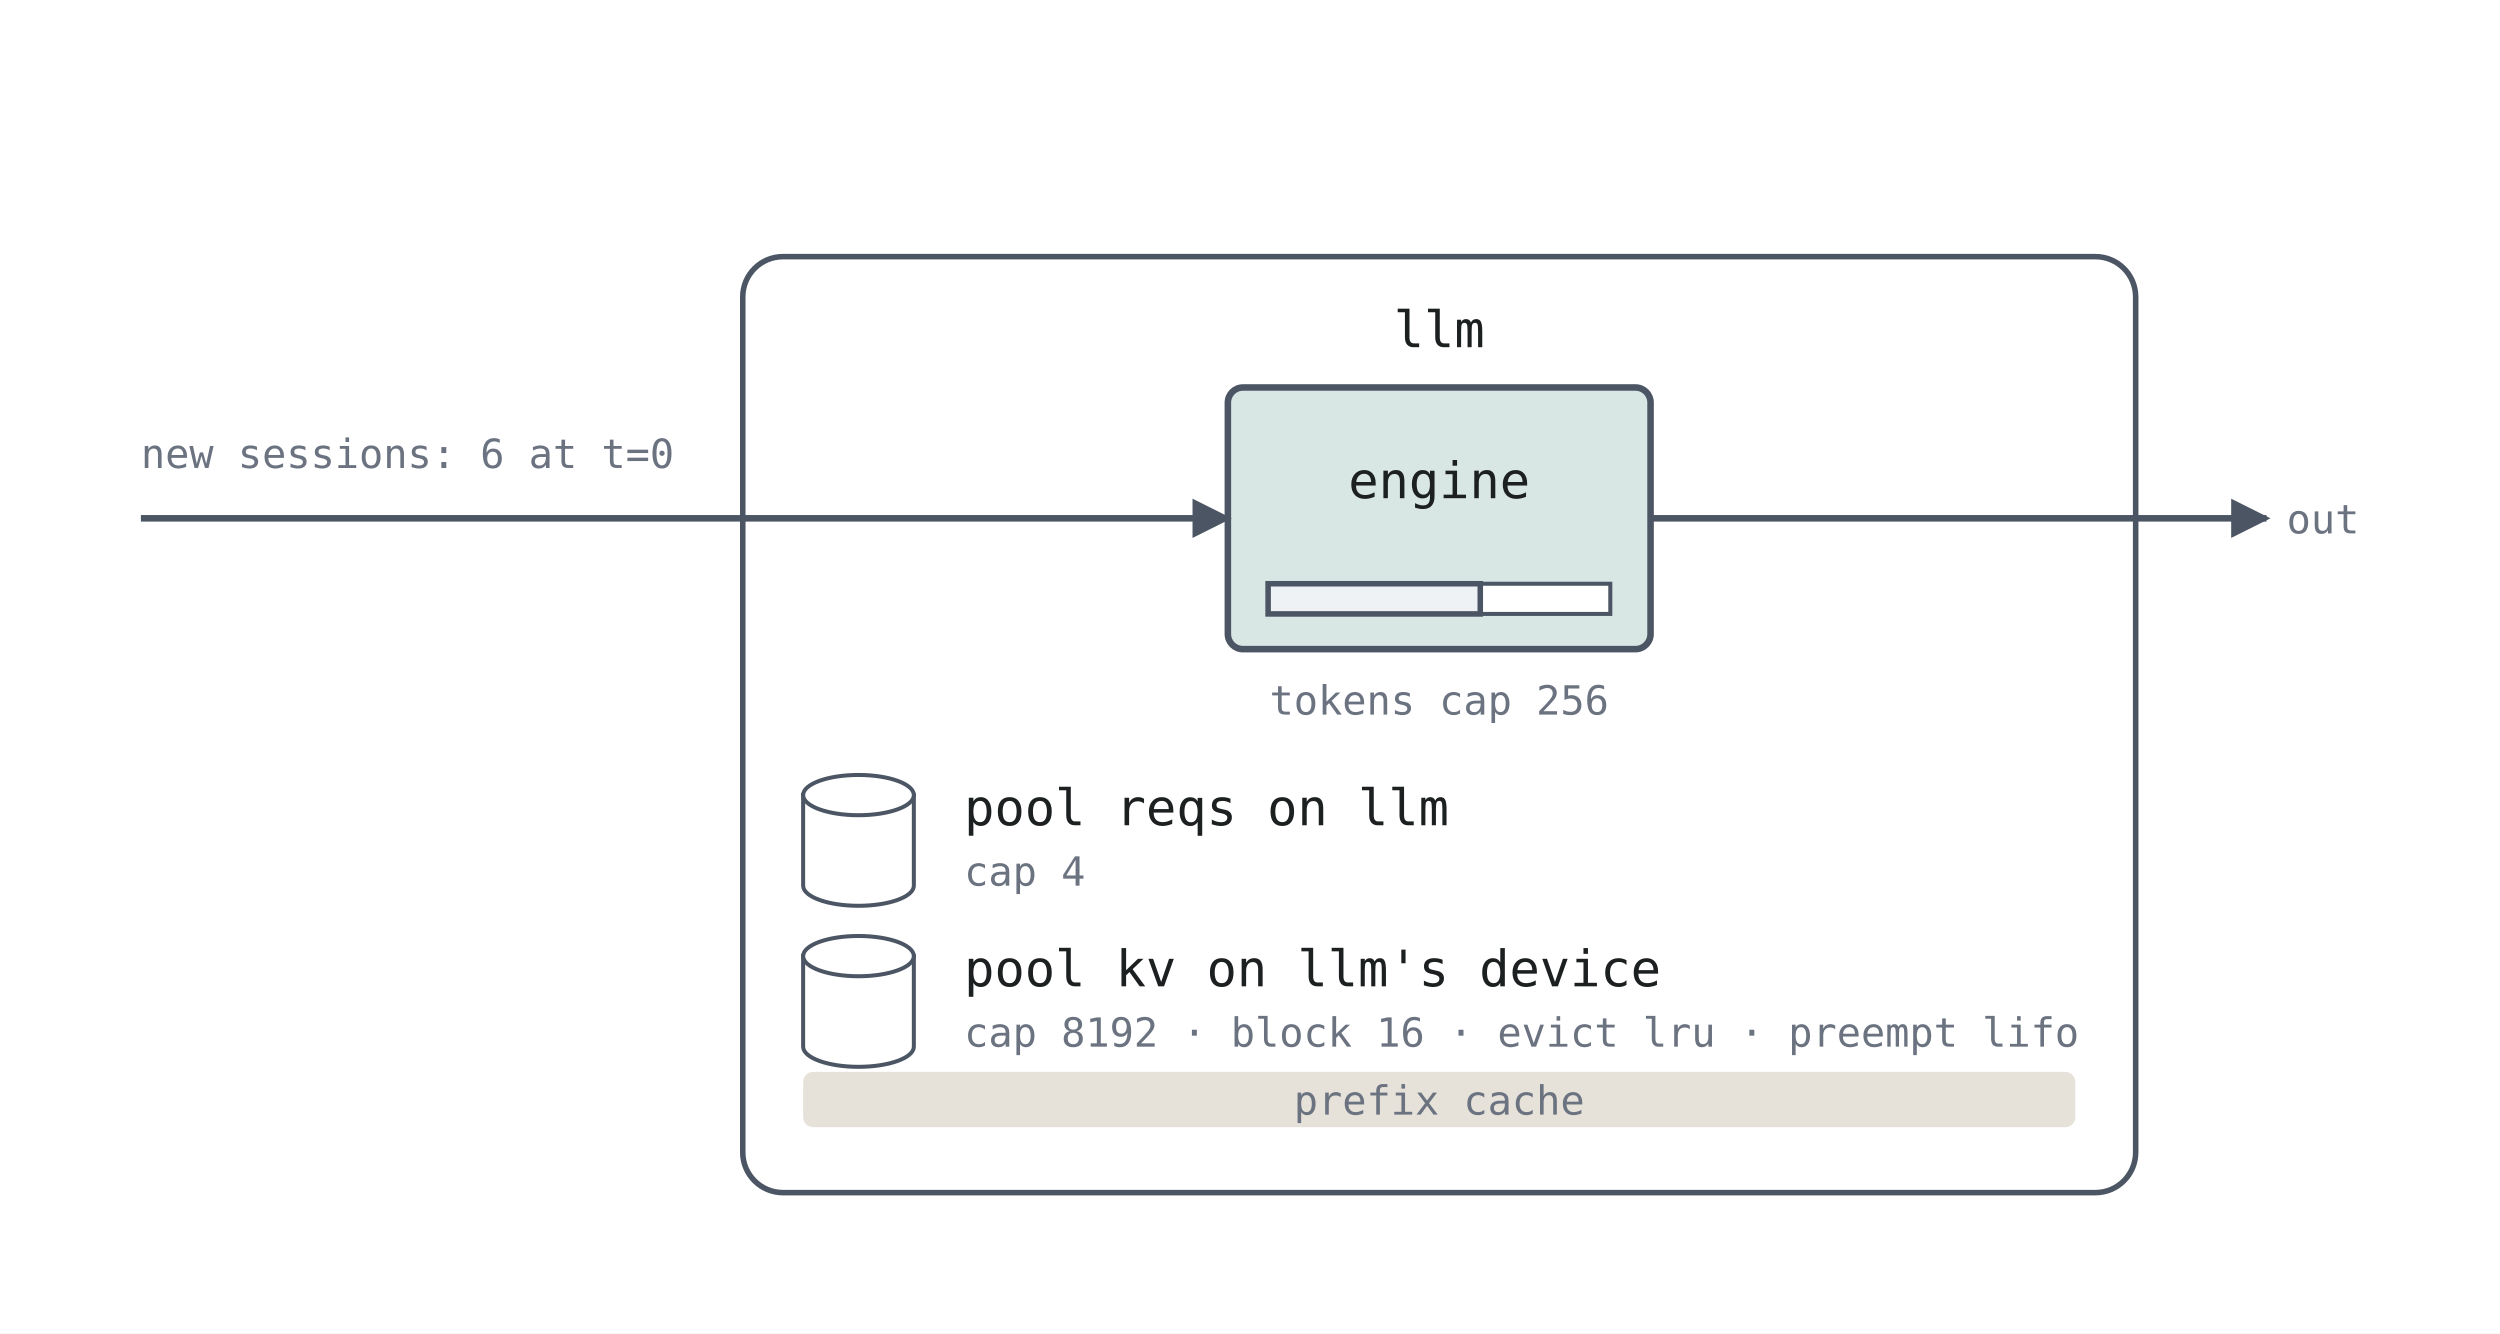
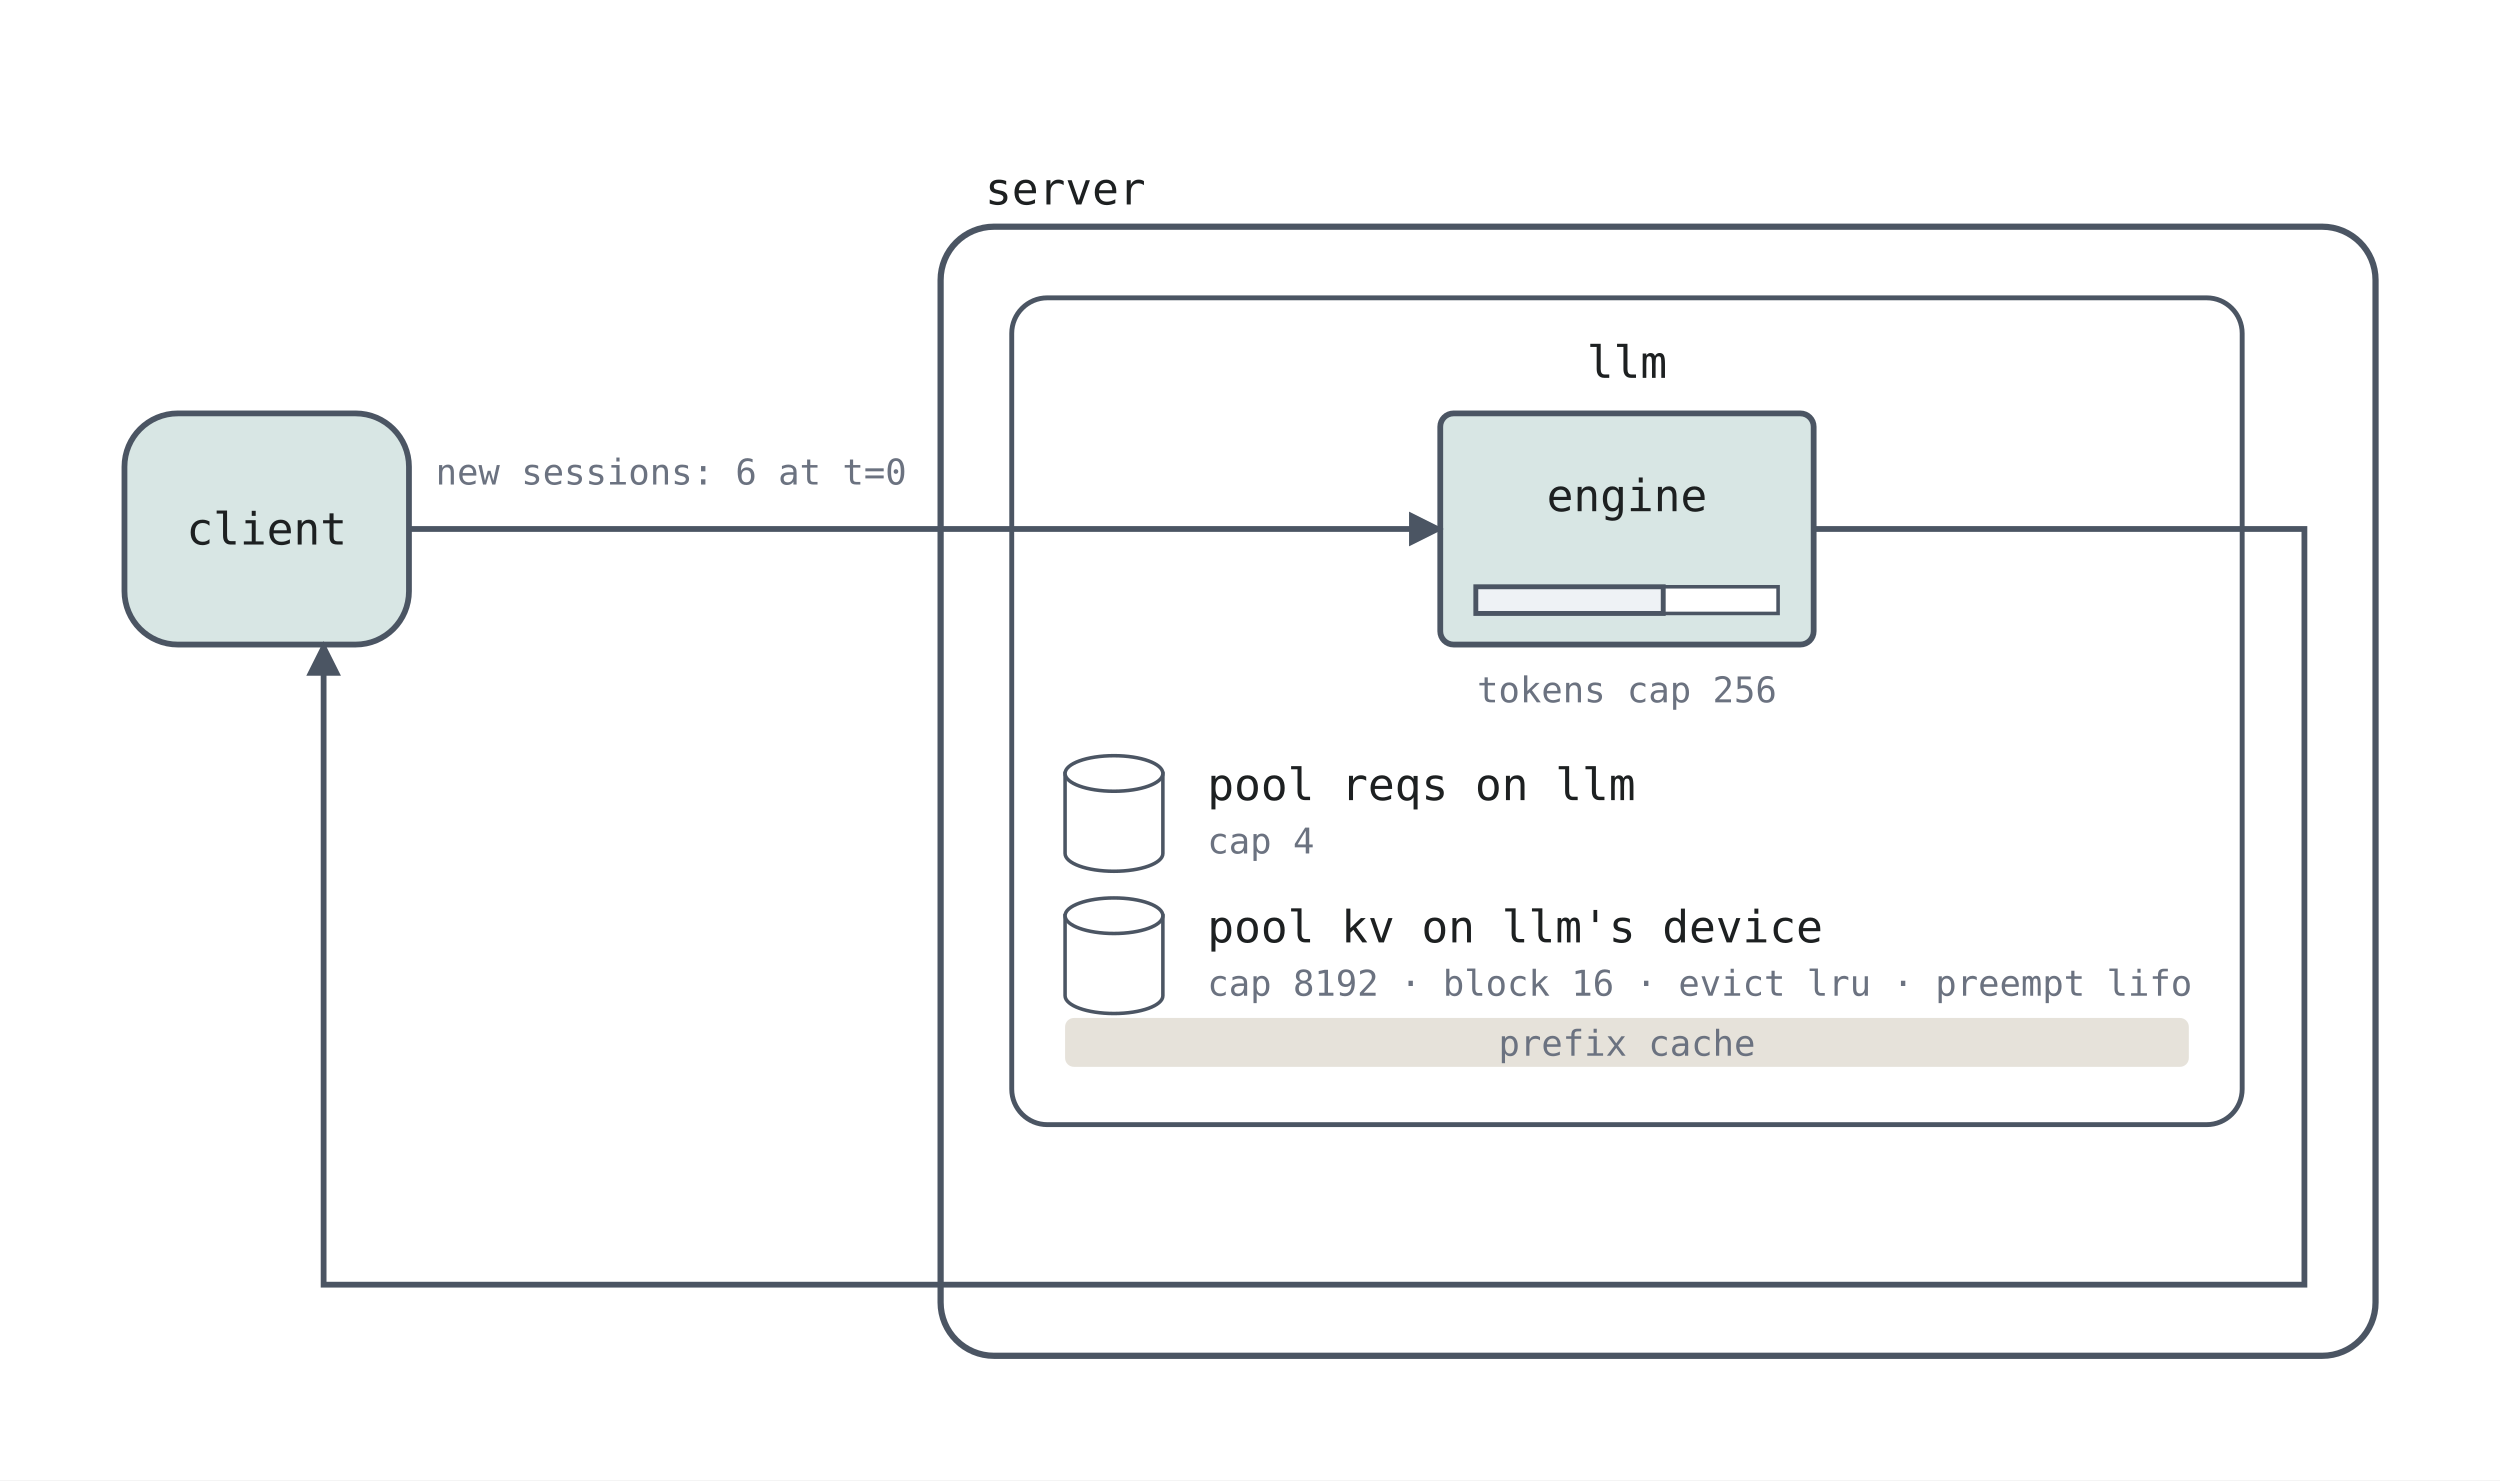
- <svg xmlns="http://www.w3.org/2000/svg" width="496.8" height="265" viewBox="0 0 496.8 265" role="img">
+ <svg xmlns="http://www.w3.org/2000/svg" width="562.4" height="333" viewBox="0 0 562.4 333" role="img">
  <style>
  text { font-family: ui-monospace, "SF Mono", Menlo, Consolas, monospace; }
  @media (prefers-color-scheme: dark) {
    text { fill: #e8e6e3; } text.dim { fill: #9aa4b2; }
    .bg { fill:#14171a }
    .solid { fill:#232a31;stroke:#b6bfcc }
    .cached { fill:#33302a }
    .instance { fill:#1a1f24;stroke:#b6bfcc }
    .frame { stroke:#b6bfcc }
+     .server { stroke:#b6bfcc }
    .enclosure { stroke:#9aa4b2 }
    .station { fill:#26403d;stroke:#b6bfcc }
    .cell { fill:#14171a;stroke:#b6bfcc }
    .rail { stroke:#b6bfcc }
    .flow { stroke:#b6bfcc }
    .back { stroke:#b6bfcc }
    .poster { fill:#b6bfcc }
    .relation { stroke:#9aa4b2 }
  }
</style>
  <defs>
    <marker id="a" viewBox="0 0 10 10" refX="9" refY="5" markerWidth="6" markerHeight="6" orient="auto-start-reverse">
      <path d="M0 0 L10 5 L0 10 z" fill="context-stroke" />
    </marker>
  </defs>
-   <rect class="bg" fill="#ffffff" x="0" y="0" width="496.8" height="265" />
-   <rect class="frame" fill="none" stroke="#4b5563" stroke-width="1.1" x="147.6" y="51" width="276.8" height="186" rx="8" />
+   <rect class="bg" fill="#ffffff" x="0" y="0" width="562.4" height="333" />
+   <rect class="server" fill="none" stroke="#4b5563" stroke-width="1.4" data-role="server" x="211.6" y="51" width="322.8" height="254" rx="12" />
+   <rect class="frame" fill="none" stroke="#4b5563" stroke-width="1.1" x="227.6" y="67" width="276.8" height="186" rx="8" />
  <g data-pool="reqs" data-role="drum">
-     <path class="cell" fill="#ffffff" stroke="#4b5563" stroke-width=".8" d="M 159.6 158 L 159.6 176 A 11 4 0 0 0 181.6 176 L 181.6 158 Z" />
-     <ellipse class="cell" fill="#ffffff" stroke="#4b5563" stroke-width=".8" cx="170.6" cy="158" rx="11" ry="4" />
+     <path class="cell" fill="#ffffff" stroke="#4b5563" stroke-width=".8" d="M 239.6 174 L 239.6 192 A 11 4 0 0 0 261.6 192 L 261.6 174 Z" />
+     <ellipse class="cell" fill="#ffffff" stroke="#4b5563" stroke-width=".8" cx="250.6" cy="174" rx="11" ry="4" />
  </g>
-   <text x="191.6" y="164" text-anchor="start" font-size="10" fill="#1d2021">pool reqs on llm</text>
-   <text x="191.6" y="176" text-anchor="start" font-size="8" fill="#6b7280" class="dim">cap 4</text>
+   <text x="271.6" y="180" text-anchor="start" font-size="10" fill="#1d2021">pool reqs on llm</text>
+   <text x="271.6" y="192" text-anchor="start" font-size="8" fill="#6b7280" class="dim">cap 4</text>
  <g data-pool="kv" data-role="drum">
-     <path class="cell" fill="#ffffff" stroke="#4b5563" stroke-width=".8" d="M 159.6 190 L 159.6 208 A 11 4 0 0 0 181.6 208 L 181.6 190 Z" />
-     <ellipse class="cell" fill="#ffffff" stroke="#4b5563" stroke-width=".8" cx="170.6" cy="190" rx="11" ry="4" />
+     <path class="cell" fill="#ffffff" stroke="#4b5563" stroke-width=".8" d="M 239.6 206 L 239.6 224 A 11 4 0 0 0 261.6 224 L 261.6 206 Z" />
+     <ellipse class="cell" fill="#ffffff" stroke="#4b5563" stroke-width=".8" cx="250.6" cy="206" rx="11" ry="4" />
  </g>
-   <text x="191.6" y="196" text-anchor="start" font-size="10" fill="#1d2021">pool kv on llm's device</text>
-   <text x="191.6" y="208" text-anchor="start" font-size="8" fill="#6b7280" class="dim">cap 8192 · block 16 · evict lru · preempt lifo</text>
-   <rect class="cached" fill="#e6e2da" stroke="none" x="159.6" y="213" width="252.8" height="11" rx="2" />
-   <text x="286" y="221.5" text-anchor="middle" font-size="8" fill="#6b7280" class="dim">prefix cache</text>
+   <text x="271.6" y="212" text-anchor="start" font-size="10" fill="#1d2021">pool kv on llm's device</text>
+   <text x="271.6" y="224" text-anchor="start" font-size="8" fill="#6b7280" class="dim">cap 8192 · block 16 · evict lru · preempt lifo</text>
+   <rect class="cached" fill="#e6e2da" stroke="none" x="239.6" y="229" width="252.8" height="11" rx="2" />
+   <text x="366" y="237.5" text-anchor="middle" font-size="8" fill="#6b7280" class="dim">prefix cache</text>
  <g data-node="llm" data-stage="llm">
-     <rect class="station" fill="#d8e6e4" stroke="#4b5563" stroke-width="1.3" x="244" y="77" width="84" height="52" rx="3" />
-     <rect class="cell" fill="#ffffff" stroke="#4b5563" stroke-width=".8" x="252" y="116" width="68" height="6" />
-     <rect class="solid" fill="#eef2f5" stroke="#4b5563" stroke-width="1.1" data-role="budget" x="252" y="116" width="42.16" height="6" />
-     <text x="286" y="99" text-anchor="middle" font-size="10" fill="#1d2021">engine</text>
+     <rect class="station" fill="#d8e6e4" stroke="#4b5563" stroke-width="1.3" x="324" y="93" width="84" height="52" rx="3" />
+     <rect class="cell" fill="#ffffff" stroke="#4b5563" stroke-width=".8" x="332" y="132" width="68" height="6" />
+     <rect class="solid" fill="#eef2f5" stroke="#4b5563" stroke-width="1.1" data-role="budget" x="332" y="132" width="42.16" height="6" />
+     <text x="366" y="115" text-anchor="middle" font-size="10" fill="#1d2021">engine</text>
  </g>
-   <text x="286" y="69" text-anchor="middle" font-size="10" fill="#1d2021">llm</text>
-   <text x="286" y="142" text-anchor="middle" font-size="8" fill="#6b7280" class="dim">tokens cap 256</text>
-   <path class="flow" fill="none" stroke="#4b5563" stroke-width="1.3" data-role="arrival" data-to="llm" d="M28 103 L244 103" marker-end="url(#a)" />
-   <text x="28" y="93" text-anchor="start" font-size="8" fill="#6b7280" class="dim">new sessions: 6 at t=0</text>
-   <path class="flow" fill="none" stroke="#4b5563" stroke-width="1.3" data-role="exit" data-from="llm" d="M328 103 L450.4 103" marker-end="url(#a)" />
-   <text x="454.4" y="106" text-anchor="start" font-size="8" fill="#6b7280" class="dim">out</text>
+   <text x="366" y="85" text-anchor="middle" font-size="10" fill="#1d2021">llm</text>
+   <text x="366" y="158" text-anchor="middle" font-size="8" fill="#6b7280" class="dim">tokens cap 256</text>
+   <g data-node="client" data-role="client">
+     <rect class="station" fill="#d8e6e4" stroke="#4b5563" stroke-width="1.3" x="28" y="93" width="64" height="52" rx="12" />
+     <text x="60" y="122.5" text-anchor="middle" font-size="10" fill="#1d2021">client</text>
+   </g>
+   <path class="flow" fill="none" stroke="#4b5563" stroke-width="1.3" data-role="arrival" data-from="client" data-to="llm" d="M92 119 L324 119" marker-end="url(#a)" />
+   <text x="98" y="109" text-anchor="start" font-size="8" fill="#6b7280" class="dim">new sessions: 6 at t=0</text>
+   <path class="flow" fill="none" stroke="#4b5563" stroke-width="1.3" data-role="exit" data-from="llm" data-to="client" d="M408 119 L518.4 119 L518.4 289 L72.8 289 L72.8 145" marker-end="url(#a)" />
+   <text x="221.6" y="46" text-anchor="start" font-size="10" fill="#1d2021">server</text>
</svg>
